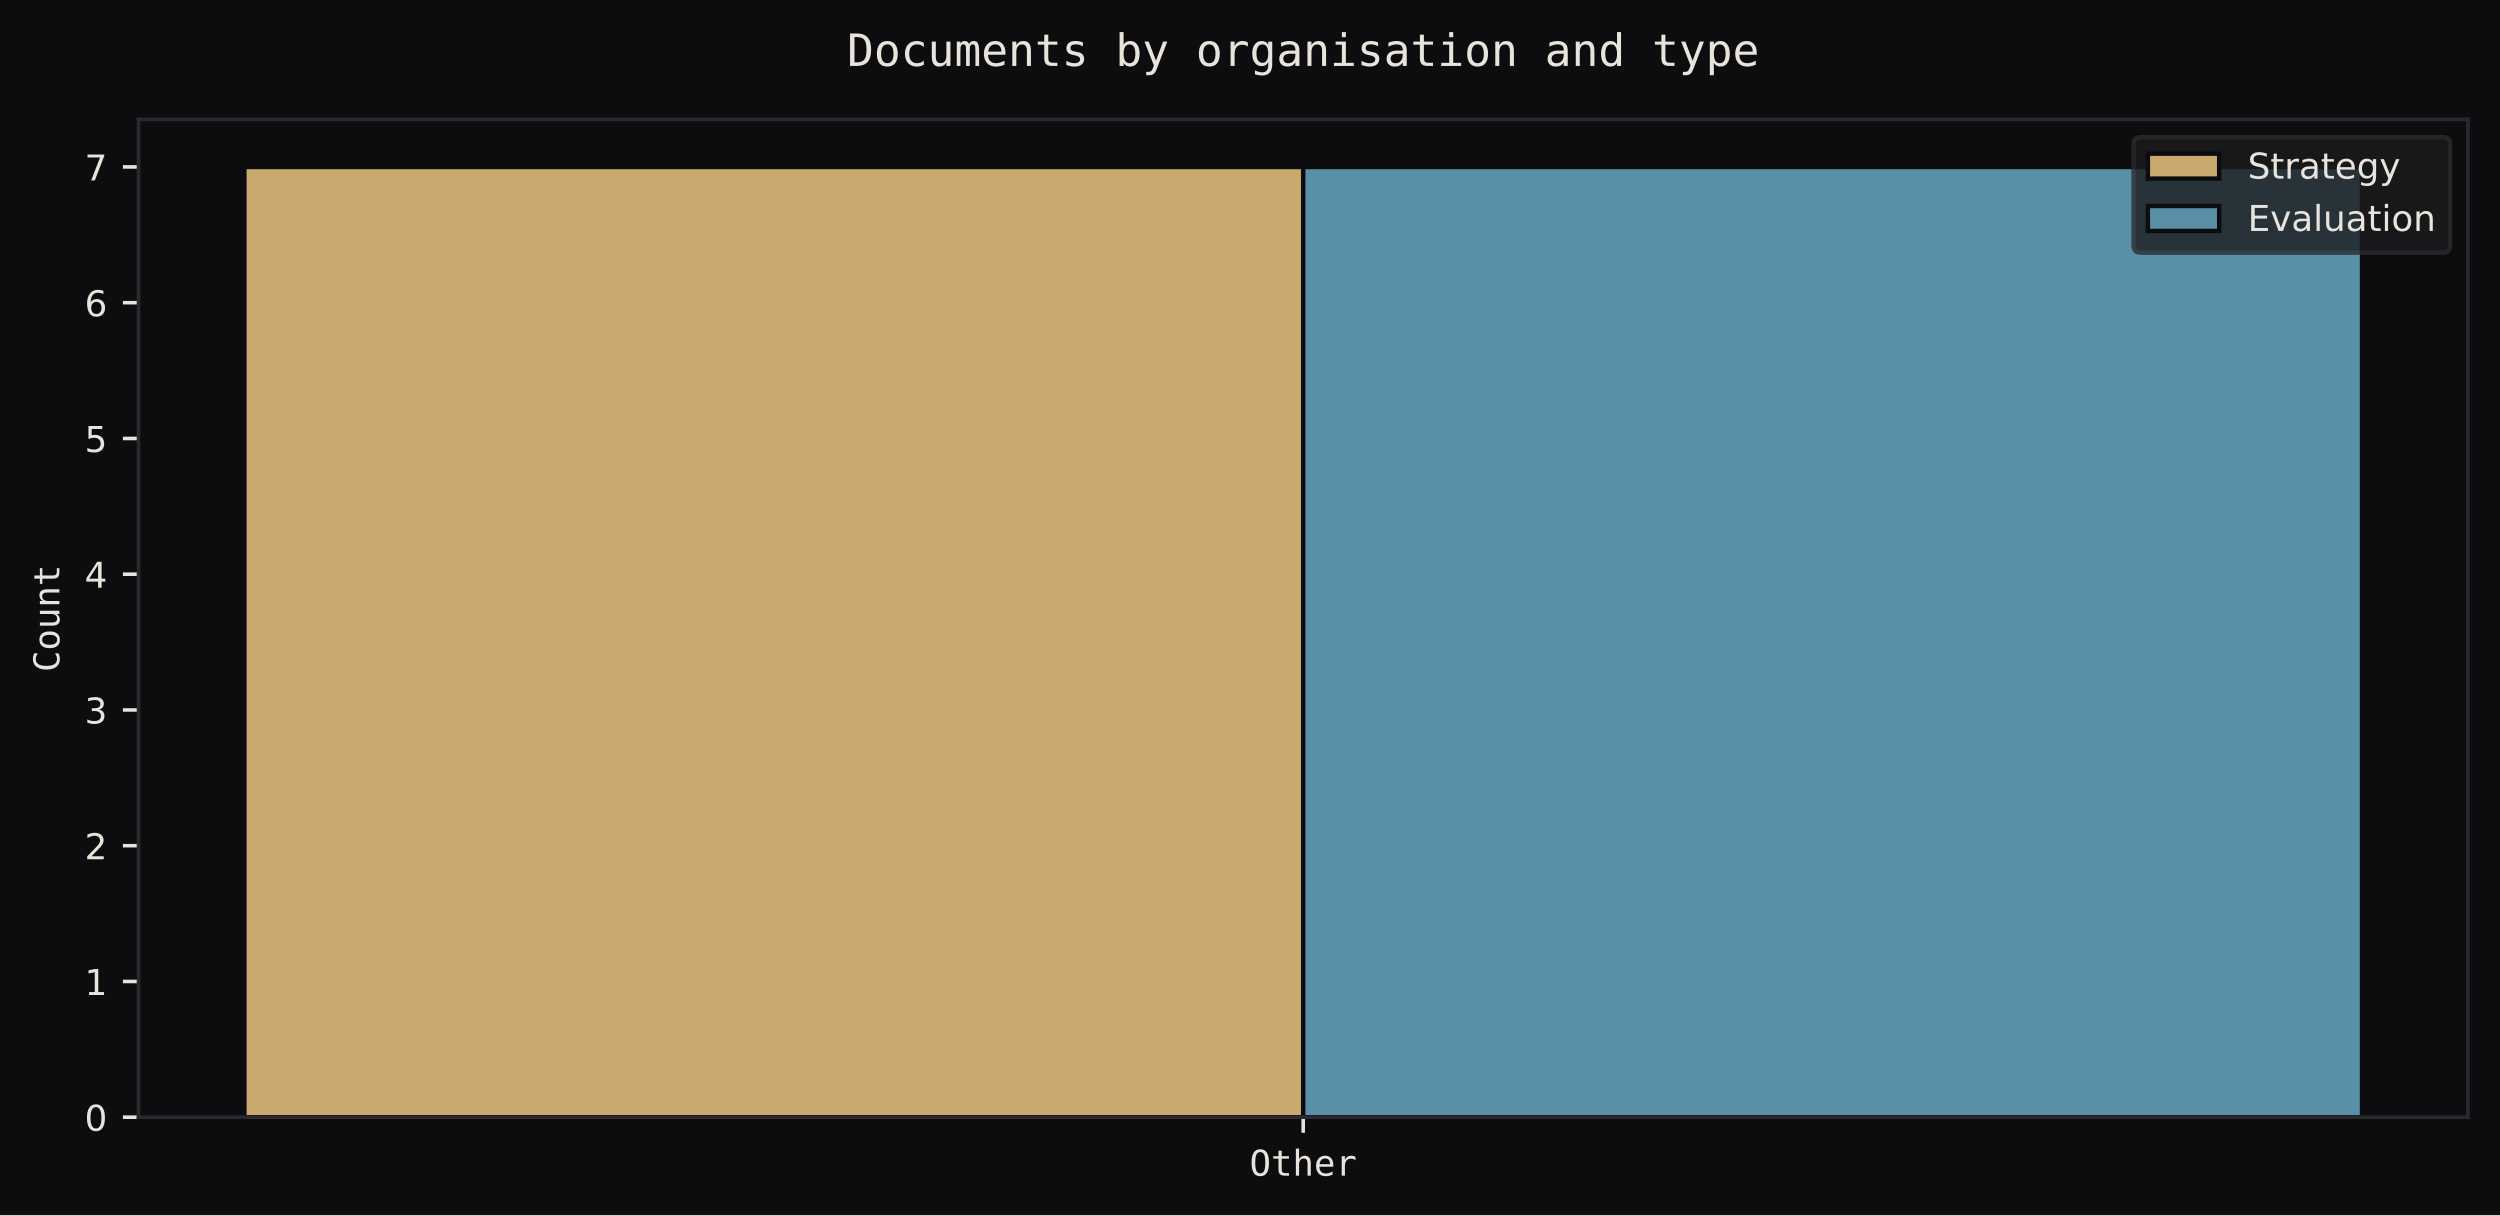
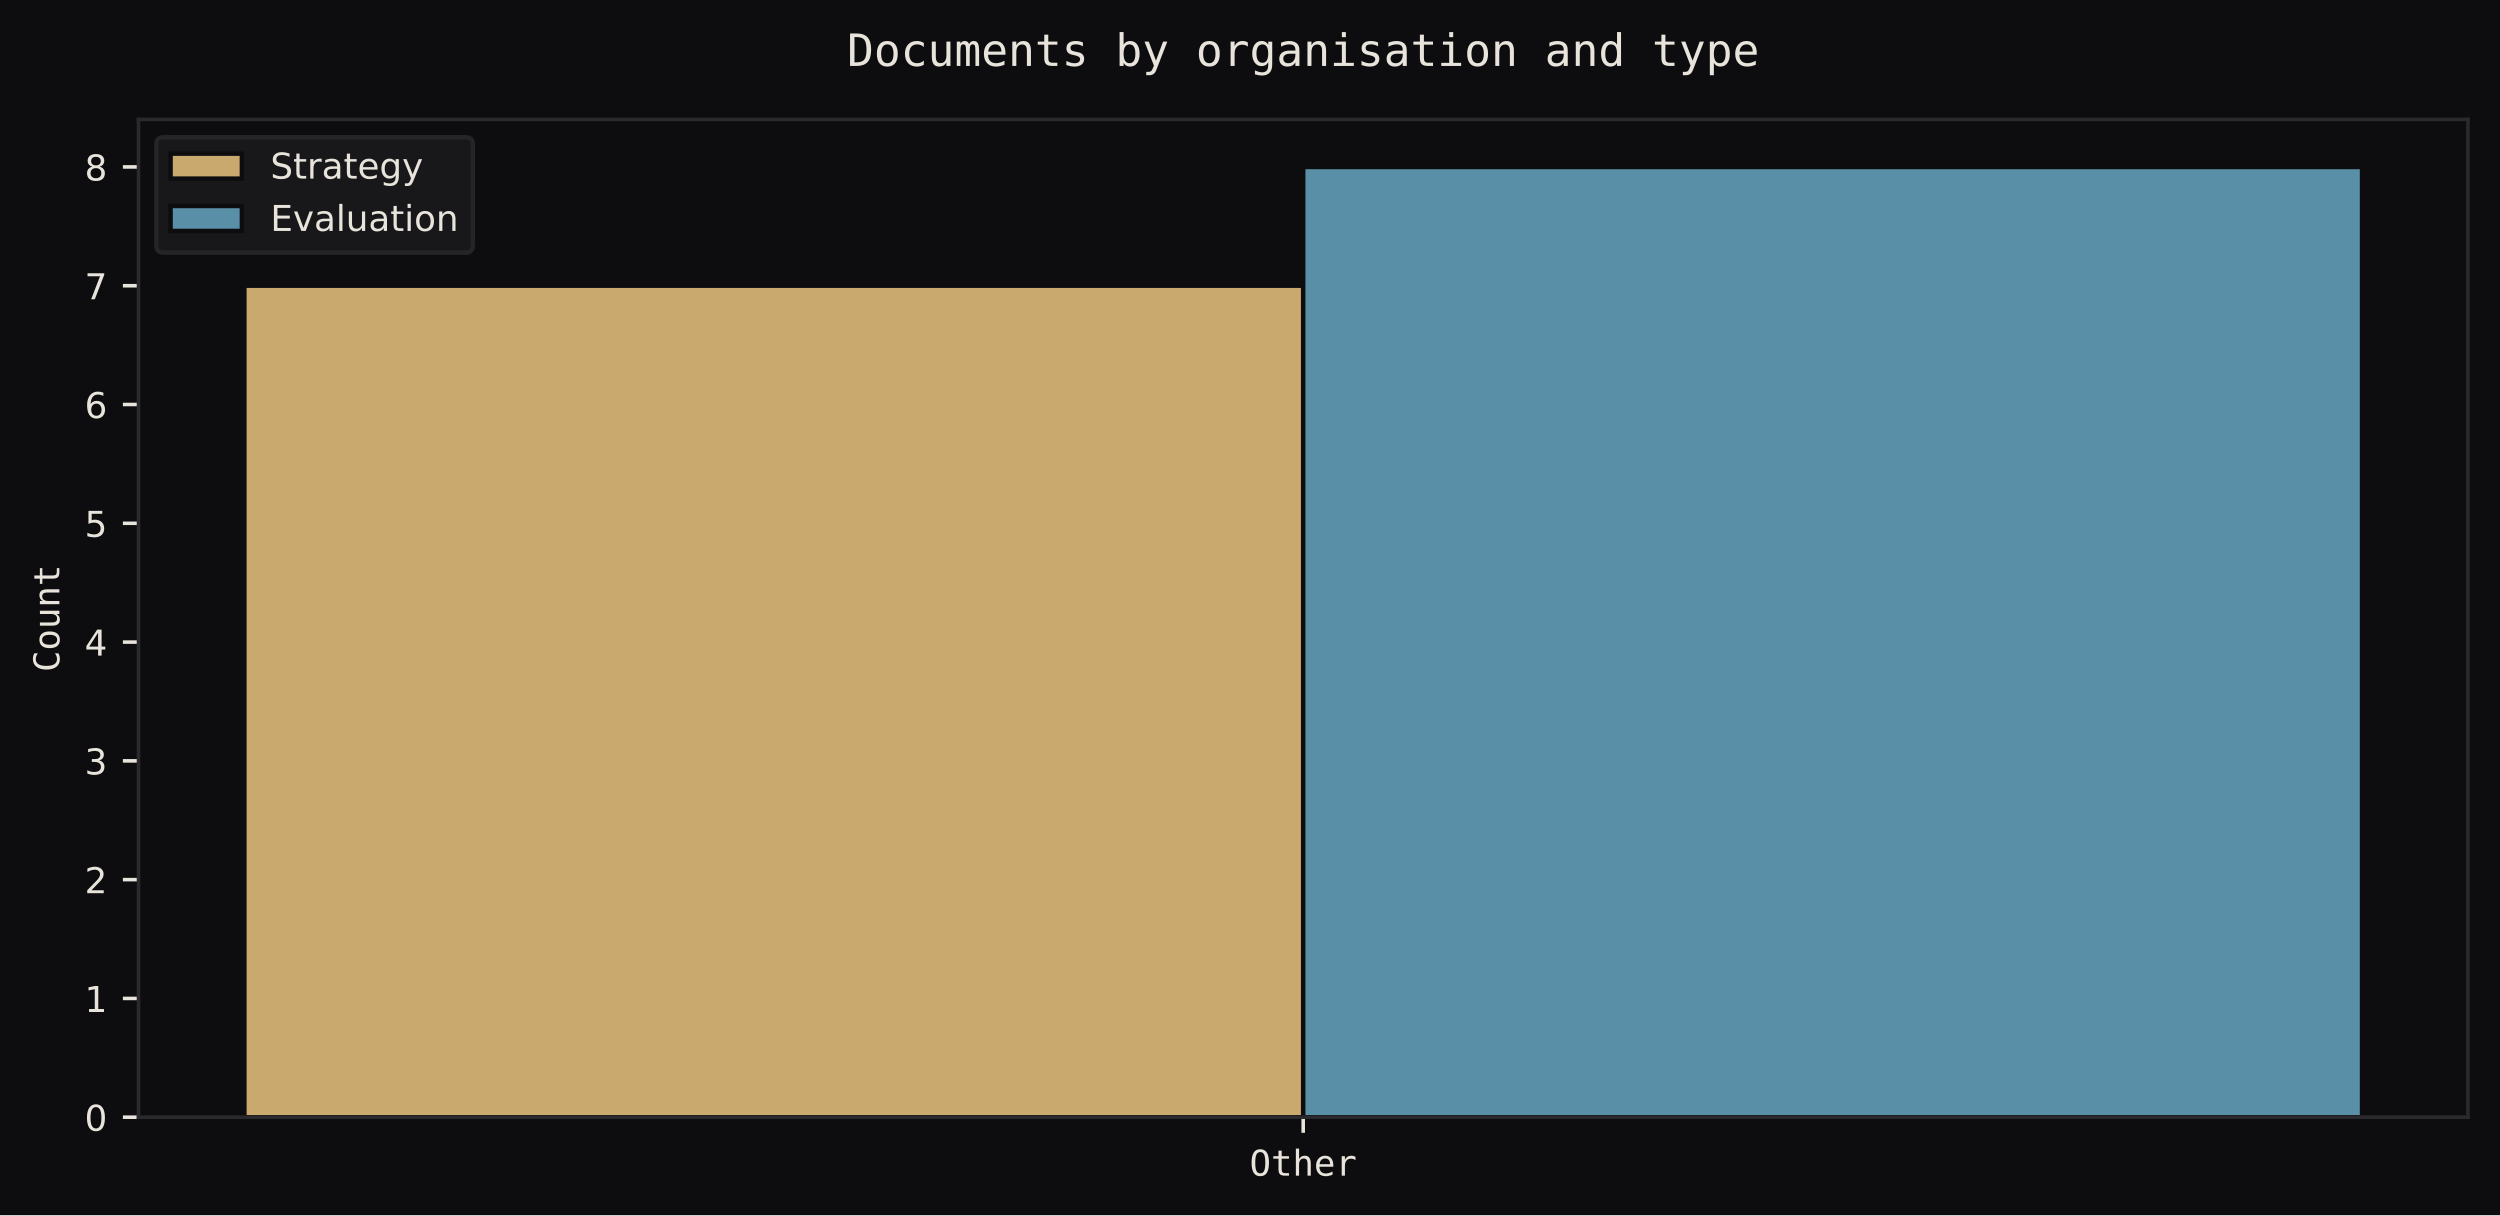
<svg xmlns="http://www.w3.org/2000/svg" xmlns:xlink="http://www.w3.org/1999/xlink" width="560.945pt" height="272.663pt" viewBox="0 0 560.945 272.663" version="1.1">
  <defs>
    <style type="text/css">*{stroke-linejoin: round; stroke-linecap: butt}</style>
  </defs>
  <g id="figure_1">
    <g id="patch_1">
      <path d="M 0 272.663  L 560.945 272.663  L 560.945 0  L 0 0  z " style="fill: #0d0d0f" />
    </g>
    <g id="axes_1">
      <g id="patch_2">
        <path d="M 31.075 250.678  L 553.745 250.678  L 553.745 26.798  L 31.075 26.798  z " style="fill: #0d0d0f" />
      </g>
      <g id="patch_3">
-         <path d="M 54.833 250.678  L 292.41 250.678  L 292.41 37.459  L 54.833 37.459  z " clip-path="url(#p39a7c95850)" style="fill: #c9a96e; stroke: #0d0d0f; stroke-linejoin: miter" />
+         <path d="M 54.833 250.678  L 292.41 250.678  L 292.41 64.112  L 54.833 64.112  z " clip-path="url(#p0630f42932)" style="fill: #c9a96e; stroke: #0d0d0f; stroke-linejoin: miter" />
      </g>
      <g id="patch_4">
-         <path d="M 292.41 250.678  L 529.987 250.678  L 529.987 37.459  L 292.41 37.459  z " clip-path="url(#p39a7c95850)" style="fill: #5a8fa8; stroke: #0d0d0f; stroke-linejoin: miter" />
+         <path d="M 292.41 250.678  L 529.987 250.678  L 529.987 37.459  L 292.41 37.459  z " clip-path="url(#p0630f42932)" style="fill: #5a8fa8; stroke: #0d0d0f; stroke-linejoin: miter" />
      </g>
      <g id="matplotlib.axis_1">
        <g id="xtick_1">
          <g id="line2d_1">
            <defs>
-               <path id="m5249f31af0" d="M 0 0  L 0 3.5  " style="stroke: #e8e4dc; stroke-width: 0.8" />
-             </defs>
-             <g>
-               <use xlink:href="#m5249f31af0" x="292.41" y="250.678" style="fill: #e8e4dc; stroke: #e8e4dc; stroke-width: 0.8" />
+               <path id="m9e05e9d991" d="M 0 0  L 0 3.5  " style="stroke: #e8e4dc; stroke-width: 0.8" />
+             </defs>
+             <g>
+               <use xlink:href="#m9e05e9d991" x="292.41" y="250.678" style="fill: #e8e4dc; stroke: #e8e4dc; stroke-width: 0.8" />
            </g>
          </g>
          <g id="text_1">
            <g style="fill: #e8e4dc" transform="translate(280.3694 263.7997) scale(0.08 -0.08)">
              <defs>
                <path id="DejaVuSansMono-4f" d="M 2828 2328  Q 2828 3356 2617 3797  Q 2406 4238 1925 4238  Q 1447 4238 1236 3797  Q 1025 3356 1025 2328  Q 1025 1303 1236 862  Q 1447 422 1925 422  Q 2406 422 2617 861  Q 2828 1300 2828 2328  z M 3488 2328  Q 3488 1109 3102 509  Q 2716 -91 1925 -91  Q 1134 -91 750 506  Q 366 1103 366 2328  Q 366 3550 752 4150  Q 1138 4750 1925 4750  Q 2716 4750 3102 4150  Q 3488 3550 3488 2328  z " transform="scale(0.015625)" />
                <path id="DejaVuSansMono-74" d="M 1919 4494  L 1919 3500  L 3225 3500  L 3225 3053  L 1919 3053  L 1919 1153  Q 1919 766 2066 612  Q 2213 459 2578 459  L 3225 459  L 3225 0  L 2522 0  Q 1875 0 1609 259  Q 1344 519 1344 1153  L 1344 3053  L 409 3053  L 409 3500  L 1344 3500  L 1344 4494  L 1919 4494  z " transform="scale(0.015625)" />
                <path id="DejaVuSansMono-68" d="M 3284 2169  L 3284 0  L 2706 0  L 2706 2169  Q 2706 2641 2540 2862  Q 2375 3084 2022 3084  Q 1619 3084 1401 2798  Q 1184 2513 1184 1978  L 1184 0  L 609 0  L 609 4863  L 1184 4863  L 1184 2975  Q 1338 3275 1600 3429  Q 1863 3584 2222 3584  Q 2756 3584 3020 3232  Q 3284 2881 3284 2169  z " transform="scale(0.015625)" />
                <path id="DejaVuSansMono-65" d="M 3475 1894  L 3475 1613  L 984 1613  L 984 1594  Q 984 1022 1282 709  Q 1581 397 2125 397  Q 2400 397 2700 484  Q 3000 572 3341 750  L 3341 178  Q 3013 44 2708 -23  Q 2403 -91 2119 -91  Q 1303 -91 843 398  Q 384 888 384 1747  Q 384 2584 834 3084  Q 1284 3584 2034 3584  Q 2703 3584 3089 3131  Q 3475 2678 3475 1894  z M 2900 2063  Q 2888 2569 2661 2833  Q 2434 3097 2009 3097  Q 1594 3097 1325 2822  Q 1056 2547 1006 2059  L 2900 2063  z " transform="scale(0.015625)" />
                <path id="DejaVuSansMono-72" d="M 3609 2778  Q 3425 2922 3234 2987  Q 3044 3053 2816 3053  Q 2278 3053 1993 2715  Q 1709 2378 1709 1741  L 1709 0  L 1131 0  L 1131 3500  L 1709 3500  L 1709 2816  Q 1853 3188 2151 3386  Q 2450 3584 2859 3584  Q 3072 3584 3256 3531  Q 3441 3478 3609 3366  L 3609 2778  z " transform="scale(0.015625)" />
              </defs>
              <use xlink:href="#DejaVuSansMono-4f" />
              <use xlink:href="#DejaVuSansMono-74" transform="translate(60.20508 0)" />
              <use xlink:href="#DejaVuSansMono-68" transform="translate(120.4102 0)" />
              <use xlink:href="#DejaVuSansMono-65" transform="translate(180.6152 0)" />
              <use xlink:href="#DejaVuSansMono-72" transform="translate(240.8203 0)" />
            </g>
          </g>
        </g>
      </g>
      <g id="matplotlib.axis_2">
        <g id="ytick_1">
          <g id="line2d_2">
            <defs>
-               <path id="meadb566ee4" d="M 0 0  L -3.5 0  " style="stroke: #e8e4dc; stroke-width: 0.8" />
-             </defs>
-             <g>
-               <use xlink:href="#meadb566ee4" x="31.075" y="250.678" style="fill: #e8e4dc; stroke: #e8e4dc; stroke-width: 0.8" />
+               <path id="m40cd68e614" d="M 0 0  L -3.5 0  " style="stroke: #e8e4dc; stroke-width: 0.8" />
+             </defs>
+             <g>
+               <use xlink:href="#m40cd68e614" x="31.075" y="250.678" style="fill: #e8e4dc; stroke: #e8e4dc; stroke-width: 0.8" />
            </g>
          </g>
          <g id="text_2">
            <g style="fill: #e8e4dc" transform="translate(18.985 253.7178) scale(0.08 -0.08)">
              <defs>
                <path id="DejaVuSans-30" d="M 2034 4250  Q 1547 4250 1301 3770  Q 1056 3291 1056 2328  Q 1056 1369 1301 889  Q 1547 409 2034 409  Q 2525 409 2770 889  Q 3016 1369 3016 2328  Q 3016 3291 2770 3770  Q 2525 4250 2034 4250  z M 2034 4750  Q 2819 4750 3233 4129  Q 3647 3509 3647 2328  Q 3647 1150 3233 529  Q 2819 -91 2034 -91  Q 1250 -91 836 529  Q 422 1150 422 2328  Q 422 3509 836 4129  Q 1250 4750 2034 4750  z " transform="scale(0.015625)" />
              </defs>
              <use xlink:href="#DejaVuSans-30" />
            </g>
          </g>
        </g>
        <g id="ytick_2">
          <g id="line2d_3">
            <g>
-               <use xlink:href="#meadb566ee4" x="31.075" y="220.219" style="fill: #e8e4dc; stroke: #e8e4dc; stroke-width: 0.8" />
+               <use xlink:href="#m40cd68e614" x="31.075" y="224.026" style="fill: #e8e4dc; stroke: #e8e4dc; stroke-width: 0.8" />
            </g>
          </g>
          <g id="text_3">
-             <g style="fill: #e8e4dc" transform="translate(18.985 223.2579) scale(0.08 -0.08)">
+             <g style="fill: #e8e4dc" transform="translate(18.985 227.0654) scale(0.08 -0.08)">
              <defs>
                <path id="DejaVuSans-31" d="M 794 531  L 1825 531  L 1825 4091  L 703 3866  L 703 4441  L 1819 4666  L 2450 4666  L 2450 531  L 3481 531  L 3481 0  L 794 0  L 794 531  z " transform="scale(0.015625)" />
              </defs>
              <use xlink:href="#DejaVuSans-31" />
            </g>
          </g>
        </g>
        <g id="ytick_3">
          <g id="line2d_4">
            <g>
-               <use xlink:href="#meadb566ee4" x="31.075" y="189.759" style="fill: #e8e4dc; stroke: #e8e4dc; stroke-width: 0.8" />
+               <use xlink:href="#m40cd68e614" x="31.075" y="197.374" style="fill: #e8e4dc; stroke: #e8e4dc; stroke-width: 0.8" />
            </g>
          </g>
          <g id="text_4">
-             <g style="fill: #e8e4dc" transform="translate(18.985 192.7981) scale(0.08 -0.08)">
+             <g style="fill: #e8e4dc" transform="translate(18.985 200.4131) scale(0.08 -0.08)">
              <defs>
                <path id="DejaVuSans-32" d="M 1228 531  L 3431 531  L 3431 0  L 469 0  L 469 531  Q 828 903 1448 1529  Q 2069 2156 2228 2338  Q 2531 2678 2651 2914  Q 2772 3150 2772 3378  Q 2772 3750 2511 3984  Q 2250 4219 1831 4219  Q 1534 4219 1204 4116  Q 875 4013 500 3803  L 500 4441  Q 881 4594 1212 4672  Q 1544 4750 1819 4750  Q 2544 4750 2975 4387  Q 3406 4025 3406 3419  Q 3406 3131 3298 2873  Q 3191 2616 2906 2266  Q 2828 2175 2409 1742  Q 1991 1309 1228 531  z " transform="scale(0.015625)" />
              </defs>
              <use xlink:href="#DejaVuSans-32" />
            </g>
          </g>
        </g>
        <g id="ytick_4">
          <g id="line2d_5">
            <g>
-               <use xlink:href="#meadb566ee4" x="31.075" y="159.299" style="fill: #e8e4dc; stroke: #e8e4dc; stroke-width: 0.8" />
+               <use xlink:href="#m40cd68e614" x="31.075" y="170.721" style="fill: #e8e4dc; stroke: #e8e4dc; stroke-width: 0.8" />
            </g>
          </g>
          <g id="text_5">
-             <g style="fill: #e8e4dc" transform="translate(18.985 162.3382) scale(0.08 -0.08)">
+             <g style="fill: #e8e4dc" transform="translate(18.985 173.7607) scale(0.08 -0.08)">
              <defs>
                <path id="DejaVuSans-33" d="M 2597 2516  Q 3050 2419 3304 2112  Q 3559 1806 3559 1356  Q 3559 666 3084 287  Q 2609 -91 1734 -91  Q 1441 -91 1130 -33  Q 819 25 488 141  L 488 750  Q 750 597 1062 519  Q 1375 441 1716 441  Q 2309 441 2620 675  Q 2931 909 2931 1356  Q 2931 1769 2642 2001  Q 2353 2234 1838 2234  L 1294 2234  L 1294 2753  L 1863 2753  Q 2328 2753 2575 2939  Q 2822 3125 2822 3475  Q 2822 3834 2567 4026  Q 2313 4219 1838 4219  Q 1578 4219 1281 4162  Q 984 4106 628 3988  L 628 4550  Q 988 4650 1302 4700  Q 1616 4750 1894 4750  Q 2613 4750 3031 4423  Q 3450 4097 3450 3541  Q 3450 3153 3228 2886  Q 3006 2619 2597 2516  z " transform="scale(0.015625)" />
              </defs>
              <use xlink:href="#DejaVuSans-33" />
            </g>
          </g>
        </g>
        <g id="ytick_5">
          <g id="line2d_6">
            <g>
-               <use xlink:href="#meadb566ee4" x="31.075" y="128.839" style="fill: #e8e4dc; stroke: #e8e4dc; stroke-width: 0.8" />
+               <use xlink:href="#m40cd68e614" x="31.075" y="144.069" style="fill: #e8e4dc; stroke: #e8e4dc; stroke-width: 0.8" />
            </g>
          </g>
          <g id="text_6">
-             <g style="fill: #e8e4dc" transform="translate(18.985 131.8784) scale(0.08 -0.08)">
+             <g style="fill: #e8e4dc" transform="translate(18.985 147.1083) scale(0.08 -0.08)">
              <defs>
                <path id="DejaVuSans-34" d="M 2419 4116  L 825 1625  L 2419 1625  L 2419 4116  z M 2253 4666  L 3047 4666  L 3047 1625  L 3713 1625  L 3713 1100  L 3047 1100  L 3047 0  L 2419 0  L 2419 1100  L 313 1100  L 313 1709  L 2253 4666  z " transform="scale(0.015625)" />
              </defs>
              <use xlink:href="#DejaVuSans-34" />
            </g>
          </g>
        </g>
        <g id="ytick_6">
          <g id="line2d_7">
            <g>
-               <use xlink:href="#meadb566ee4" x="31.075" y="98.379" style="fill: #e8e4dc; stroke: #e8e4dc; stroke-width: 0.8" />
+               <use xlink:href="#m40cd68e614" x="31.075" y="117.417" style="fill: #e8e4dc; stroke: #e8e4dc; stroke-width: 0.8" />
            </g>
          </g>
          <g id="text_7">
-             <g style="fill: #e8e4dc" transform="translate(18.985 101.4185) scale(0.08 -0.08)">
+             <g style="fill: #e8e4dc" transform="translate(18.985 120.4559) scale(0.08 -0.08)">
              <defs>
                <path id="DejaVuSans-35" d="M 691 4666  L 3169 4666  L 3169 4134  L 1269 4134  L 1269 2991  Q 1406 3038 1543 3061  Q 1681 3084 1819 3084  Q 2600 3084 3056 2656  Q 3513 2228 3513 1497  Q 3513 744 3044 326  Q 2575 -91 1722 -91  Q 1428 -91 1123 -41  Q 819 9 494 109  L 494 744  Q 775 591 1075 516  Q 1375 441 1709 441  Q 2250 441 2565 725  Q 2881 1009 2881 1497  Q 2881 1984 2565 2268  Q 2250 2553 1709 2553  Q 1456 2553 1204 2497  Q 953 2441 691 2322  L 691 4666  z " transform="scale(0.015625)" />
              </defs>
              <use xlink:href="#DejaVuSans-35" />
            </g>
          </g>
        </g>
        <g id="ytick_7">
          <g id="line2d_8">
            <g>
-               <use xlink:href="#meadb566ee4" x="31.075" y="67.919" style="fill: #e8e4dc; stroke: #e8e4dc; stroke-width: 0.8" />
+               <use xlink:href="#m40cd68e614" x="31.075" y="90.764" style="fill: #e8e4dc; stroke: #e8e4dc; stroke-width: 0.8" />
            </g>
          </g>
          <g id="text_8">
-             <g style="fill: #e8e4dc" transform="translate(18.985 70.95863) scale(0.08 -0.08)">
+             <g style="fill: #e8e4dc" transform="translate(18.985 93.80353) scale(0.08 -0.08)">
              <defs>
                <path id="DejaVuSans-36" d="M 2113 2584  Q 1688 2584 1439 2293  Q 1191 2003 1191 1497  Q 1191 994 1439 701  Q 1688 409 2113 409  Q 2538 409 2786 701  Q 3034 994 3034 1497  Q 3034 2003 2786 2293  Q 2538 2584 2113 2584  z M 3366 4563  L 3366 3988  Q 3128 4100 2886 4159  Q 2644 4219 2406 4219  Q 1781 4219 1451 3797  Q 1122 3375 1075 2522  Q 1259 2794 1537 2939  Q 1816 3084 2150 3084  Q 2853 3084 3261 2657  Q 3669 2231 3669 1497  Q 3669 778 3244 343  Q 2819 -91 2113 -91  Q 1303 -91 875 529  Q 447 1150 447 2328  Q 447 3434 972 4092  Q 1497 4750 2381 4750  Q 2619 4750 2861 4703  Q 3103 4656 3366 4563  z " transform="scale(0.015625)" />
              </defs>
              <use xlink:href="#DejaVuSans-36" />
            </g>
          </g>
        </g>
        <g id="ytick_8">
          <g id="line2d_9">
            <g>
-               <use xlink:href="#meadb566ee4" x="31.075" y="37.459" style="fill: #e8e4dc; stroke: #e8e4dc; stroke-width: 0.8" />
+               <use xlink:href="#m40cd68e614" x="31.075" y="64.112" style="fill: #e8e4dc; stroke: #e8e4dc; stroke-width: 0.8" />
            </g>
          </g>
          <g id="text_9">
+             <g style="fill: #e8e4dc" transform="translate(18.985 67.15115) scale(0.08 -0.08)">
+               <defs>
+                 <path id="DejaVuSans-37" d="M 525 4666  L 3525 4666  L 3525 4397  L 1831 0  L 1172 0  L 2766 4134  L 525 4134  L 525 4666  z " transform="scale(0.015625)" />
+               </defs>
+               <use xlink:href="#DejaVuSans-37" />
+             </g>
+           </g>
+         </g>
+         <g id="ytick_9">
+           <g id="line2d_10">
+             <g>
+               <use xlink:href="#m40cd68e614" x="31.075" y="37.459" style="fill: #e8e4dc; stroke: #e8e4dc; stroke-width: 0.8" />
+             </g>
+           </g>
+           <g id="text_10">
            <g style="fill: #e8e4dc" transform="translate(18.985 40.49876) scale(0.08 -0.08)">
              <defs>
-                 <path id="DejaVuSans-37" d="M 525 4666  L 3525 4666  L 3525 4397  L 1831 0  L 1172 0  L 2766 4134  L 525 4134  L 525 4666  z " transform="scale(0.015625)" />
-               </defs>
-               <use xlink:href="#DejaVuSans-37" />
-             </g>
-           </g>
-         </g>
-         <g id="text_10">
+                 <path id="DejaVuSans-38" d="M 2034 2216  Q 1584 2216 1326 1975  Q 1069 1734 1069 1313  Q 1069 891 1326 650  Q 1584 409 2034 409  Q 2484 409 2743 651  Q 3003 894 3003 1313  Q 3003 1734 2745 1975  Q 2488 2216 2034 2216  z M 1403 2484  Q 997 2584 770 2862  Q 544 3141 544 3541  Q 544 4100 942 4425  Q 1341 4750 2034 4750  Q 2731 4750 3128 4425  Q 3525 4100 3525 3541  Q 3525 3141 3298 2862  Q 3072 2584 2669 2484  Q 3125 2378 3379 2068  Q 3634 1759 3634 1313  Q 3634 634 3220 271  Q 2806 -91 2034 -91  Q 1263 -91 848 271  Q 434 634 434 1313  Q 434 1759 690 2068  Q 947 2378 1403 2484  z M 1172 3481  Q 1172 3119 1398 2916  Q 1625 2713 2034 2713  Q 2441 2713 2670 2916  Q 2900 3119 2900 3481  Q 2900 3844 2670 4047  Q 2441 4250 2034 4250  Q 1625 4250 1398 4047  Q 1172 3844 1172 3481  z " transform="scale(0.015625)" />
+               </defs>
+               <use xlink:href="#DejaVuSans-38" />
+             </g>
+           </g>
+         </g>
+         <g id="text_11">
          <g style="fill: #e8e4dc" transform="translate(13.32125 150.7791) rotate(-90) scale(0.08 -0.08)">
            <defs>
              <path id="DejaVuSansMono-43" d="M 3353 166  Q 3113 38 2859 -26  Q 2606 -91 2322 -91  Q 1425 -91 929 543  Q 434 1178 434 2328  Q 434 3472 932 4111  Q 1431 4750 2322 4750  Q 2606 4750 2859 4686  Q 3113 4622 3353 4494  L 3353 3847  Q 3122 4038 2856 4138  Q 2591 4238 2322 4238  Q 1706 4238 1400 3763  Q 1094 3288 1094 2328  Q 1094 1372 1400 897  Q 1706 422 2322 422  Q 2597 422 2861 522  Q 3125 622 3353 813  L 3353 166  z " transform="scale(0.015625)" />
              <path id="DejaVuSansMono-6f" d="M 1925 3097  Q 1488 3097 1263 2756  Q 1038 2416 1038 1747  Q 1038 1081 1263 739  Q 1488 397 1925 397  Q 2366 397 2591 739  Q 2816 1081 2816 1747  Q 2816 2416 2591 2756  Q 2366 3097 1925 3097  z M 1925 3584  Q 2653 3584 3039 3112  Q 3425 2641 3425 1747  Q 3425 850 3040 379  Q 2656 -91 1925 -91  Q 1197 -91 812 379  Q 428 850 428 1747  Q 428 2641 812 3112  Q 1197 3584 1925 3584  z " transform="scale(0.015625)" />
              <path id="DejaVuSansMono-75" d="M 609 1325  L 609 3494  L 1184 3494  L 1184 1325  Q 1184 853 1351 631  Q 1519 409 1869 409  Q 2275 409 2490 695  Q 2706 981 2706 1516  L 2706 3494  L 3284 3494  L 3284 0  L 2706 0  L 2706 525  Q 2553 222 2289 65  Q 2025 -91 1672 -91  Q 1134 -91 871 261  Q 609 613 609 1325  z " transform="scale(0.015625)" />
              <path id="DejaVuSansMono-6e" d="M 3284 2169  L 3284 0  L 2706 0  L 2706 2169  Q 2706 2641 2540 2862  Q 2375 3084 2022 3084  Q 1619 3084 1401 2798  Q 1184 2513 1184 1978  L 1184 0  L 609 0  L 609 3500  L 1184 3500  L 1184 2975  Q 1338 3275 1600 3429  Q 1863 3584 2222 3584  Q 2756 3584 3020 3232  Q 3284 2881 3284 2169  z " transform="scale(0.015625)" />
            </defs>
            <use xlink:href="#DejaVuSansMono-43" />
            <use xlink:href="#DejaVuSansMono-6f" transform="translate(60.20508 0)" />
            <use xlink:href="#DejaVuSansMono-75" transform="translate(120.4102 0)" />
            <use xlink:href="#DejaVuSansMono-6e" transform="translate(180.6152 0)" />
            <use xlink:href="#DejaVuSansMono-74" transform="translate(240.8203 0)" />
          </g>
        </g>
      </g>
      <g id="patch_5">
        <path d="M 31.075 250.678  L 31.075 26.798  " style="fill: none; stroke: #2a2a2e; stroke-width: 0.8; stroke-linejoin: miter; stroke-linecap: square" />
      </g>
      <g id="patch_6">
        <path d="M 553.745 250.678  L 553.745 26.798  " style="fill: none; stroke: #2a2a2e; stroke-width: 0.8; stroke-linejoin: miter; stroke-linecap: square" />
      </g>
      <g id="patch_7">
        <path d="M 31.075 250.678  L 553.745 250.678  " style="fill: none; stroke: #2a2a2e; stroke-width: 0.8; stroke-linejoin: miter; stroke-linecap: square" />
      </g>
      <g id="patch_8">
        <path d="M 31.075 26.798  L 553.745 26.798  " style="fill: none; stroke: #2a2a2e; stroke-width: 0.8; stroke-linejoin: miter; stroke-linecap: square" />
      </g>
-       <g id="text_11">
+       <g id="text_12">
        <g style="fill: #e8e4dc" transform="translate(190.0647 14.79844) scale(0.1 -0.1)">
          <defs>
            <path id="DejaVuSansMono-44" d="M 1363 519  Q 2159 519 2475 911  Q 2791 1303 2791 2328  Q 2791 3363 2477 3755  Q 2163 4147 1363 4147  L 1063 4147  L 1063 519  L 1363 519  z M 1375 4666  Q 2444 4666 2950 4097  Q 3456 3528 3456 2328  Q 3456 1134 2950 567  Q 2444 0 1375 0  L 428 0  L 428 4666  L 1375 4666  z " transform="scale(0.015625)" />
            <path id="DejaVuSansMono-63" d="M 3316 178  Q 3084 44 2839 -23  Q 2594 -91 2338 -91  Q 1525 -91 1067 396  Q 609 884 609 1747  Q 609 2609 1067 3096  Q 1525 3584 2338 3584  Q 2591 3584 2831 3518  Q 3072 3453 3316 3316  L 3316 2713  Q 3088 2916 2858 3006  Q 2628 3097 2338 3097  Q 1797 3097 1506 2747  Q 1216 2397 1216 1747  Q 1216 1100 1508 748  Q 1800 397 2338 397  Q 2638 397 2875 489  Q 3113 581 3316 775  L 3316 178  z " transform="scale(0.015625)" />
            <path id="DejaVuSansMono-6d" d="M 2113 3144  Q 2219 3369 2383 3476  Q 2547 3584 2778 3584  Q 3200 3584 3373 3257  Q 3547 2931 3547 2028  L 3547 0  L 3022 0  L 3022 2003  Q 3022 2744 2939 2923  Q 2856 3103 2638 3103  Q 2388 3103 2295 2911  Q 2203 2719 2203 2003  L 2203 0  L 1678 0  L 1678 2003  Q 1678 2753 1589 2928  Q 1500 3103 1269 3103  Q 1041 3103 952 2911  Q 863 2719 863 2003  L 863 0  L 341 0  L 341 3500  L 863 3500  L 863 3200  Q 966 3388 1120 3486  Q 1275 3584 1472 3584  Q 1709 3584 1867 3475  Q 2025 3366 2113 3144  z " transform="scale(0.015625)" />
            <path id="DejaVuSansMono-73" d="M 3041 3378  L 3041 2816  Q 2794 2959 2544 3031  Q 2294 3103 2034 3103  Q 1644 3103 1451 2976  Q 1259 2850 1259 2591  Q 1259 2356 1403 2240  Q 1547 2125 2119 2016  L 2350 1972  Q 2778 1891 2998 1647  Q 3219 1403 3219 1013  Q 3219 494 2850 201  Q 2481 -91 1825 -91  Q 1566 -91 1281 -36  Q 997 19 666 128  L 666 722  Q 988 556 1281 473  Q 1575 391 1838 391  Q 2219 391 2428 545  Q 2638 700 2638 978  Q 2638 1378 1872 1531  L 1847 1538  L 1631 1581  Q 1134 1678 906 1908  Q 678 2138 678 2534  Q 678 3038 1018 3311  Q 1359 3584 1991 3584  Q 2272 3584 2531 3532  Q 2791 3481 3041 3378  z " transform="scale(0.015625)" />
            <path id="DejaVuSansMono-20" transform="scale(0.015625)" />
            <path id="DejaVuSansMono-62" d="M 2869 1747  Q 2869 2416 2656 2756  Q 2444 3097 2028 3097  Q 1609 3097 1393 2755  Q 1178 2413 1178 1747  Q 1178 1084 1393 740  Q 1609 397 2028 397  Q 2444 397 2656 737  Q 2869 1078 2869 1747  z M 1178 3053  Q 1316 3309 1558 3446  Q 1800 3584 2119 3584  Q 2750 3584 3112 3098  Q 3475 2613 3475 1759  Q 3475 894 3111 401  Q 2747 -91 2113 -91  Q 1800 -91 1561 45  Q 1322 181 1178 441  L 1178 0  L 603 0  L 603 4863  L 1178 4863  L 1178 3053  z " transform="scale(0.015625)" />
            <path id="DejaVuSansMono-79" d="M 2681 1125  Q 2538 759 2316 163  Q 2006 -663 1900 -844  Q 1756 -1088 1540 -1209  Q 1325 -1331 1038 -1331  L 575 -1331  L 575 -850  L 916 -850  Q 1169 -850 1312 -703  Q 1456 -556 1678 56  L 325 3500  L 934 3500  L 1972 763  L 2994 3500  L 3603 3500  L 2681 1125  z " transform="scale(0.015625)" />
            <path id="DejaVuSansMono-67" d="M 2681 1778  Q 2681 2425 2470 2761  Q 2259 3097 1856 3097  Q 1434 3097 1212 2761  Q 991 2425 991 1778  Q 991 1131 1214 792  Q 1438 453 1863 453  Q 2259 453 2470 793  Q 2681 1134 2681 1778  z M 3256 225  Q 3256 -563 2884 -969  Q 2513 -1375 1791 -1375  Q 1553 -1375 1293 -1331  Q 1034 -1288 775 -1203  L 775 -634  Q 1081 -778 1331 -847  Q 1581 -916 1791 -916  Q 2256 -916 2468 -662  Q 2681 -409 2681 141  L 2681 166  L 2681 556  Q 2544 263 2306 119  Q 2069 -25 1728 -25  Q 1116 -25 750 465  Q 384 956 384 1778  Q 384 2603 750 3093  Q 1116 3584 1728 3584  Q 2066 3584 2300 3450  Q 2534 3316 2681 3034  L 2681 3488  L 3256 3488  L 3256 225  z " transform="scale(0.015625)" />
            <path id="DejaVuSansMono-61" d="M 2194 1759  L 2003 1759  Q 1500 1759 1245 1582  Q 991 1406 991 1056  Q 991 741 1181 566  Q 1372 391 1709 391  Q 2184 391 2456 720  Q 2728 1050 2731 1631  L 2731 1759  L 2194 1759  z M 3309 1997  L 3309 0  L 2731 0  L 2731 519  Q 2547 206 2267 57  Q 1988 -91 1588 -91  Q 1053 -91 734 211  Q 416 513 416 1019  Q 416 1603 808 1906  Q 1200 2209 1959 2209  L 2731 2209  L 2731 2300  Q 2728 2719 2518 2908  Q 2309 3097 1850 3097  Q 1556 3097 1256 3012  Q 956 2928 672 2766  L 672 3341  Q 991 3463 1283 3523  Q 1575 3584 1850 3584  Q 2284 3584 2592 3456  Q 2900 3328 3091 3072  Q 3209 2916 3259 2686  Q 3309 2456 3309 1997  z " transform="scale(0.015625)" />
            <path id="DejaVuSansMono-69" d="M 800 3500  L 2272 3500  L 2272 447  L 3413 447  L 3413 0  L 556 0  L 556 447  L 1697 447  L 1697 3053  L 800 3053  L 800 3500  z M 1697 4863  L 2272 4863  L 2272 4134  L 1697 4134  L 1697 4863  z " transform="scale(0.015625)" />
            <path id="DejaVuSansMono-64" d="M 2681 3053  L 2681 4863  L 3256 4863  L 3256 0  L 2681 0  L 2681 441  Q 2538 181 2298 45  Q 2059 -91 1747 -91  Q 1113 -91 748 401  Q 384 894 384 1759  Q 384 2613 750 3098  Q 1116 3584 1747 3584  Q 2063 3584 2303 3448  Q 2544 3313 2681 3053  z M 991 1747  Q 991 1078 1203 737  Q 1416 397 1831 397  Q 2247 397 2464 740  Q 2681 1084 2681 1747  Q 2681 2413 2464 2755  Q 2247 3097 1831 3097  Q 1416 3097 1203 2756  Q 991 2416 991 1747  z " transform="scale(0.015625)" />
            <path id="DejaVuSansMono-70" d="M 1172 441  L 1172 -1331  L 594 -1331  L 594 3500  L 1172 3500  L 1172 3053  Q 1316 3313 1555 3448  Q 1794 3584 2106 3584  Q 2741 3584 3102 3093  Q 3463 2603 3463 1734  Q 3463 881 3100 395  Q 2738 -91 2106 -91  Q 1788 -91 1548 45  Q 1309 181 1172 441  z M 2859 1747  Q 2859 2416 2648 2756  Q 2438 3097 2022 3097  Q 1603 3097 1387 2755  Q 1172 2413 1172 1747  Q 1172 1084 1387 740  Q 1603 397 2022 397  Q 2438 397 2648 737  Q 2859 1078 2859 1747  z " transform="scale(0.015625)" />
          </defs>
          <use xlink:href="#DejaVuSansMono-44" />
          <use xlink:href="#DejaVuSansMono-6f" transform="translate(60.20508 0)" />
          <use xlink:href="#DejaVuSansMono-63" transform="translate(120.4102 0)" />
          <use xlink:href="#DejaVuSansMono-75" transform="translate(180.6152 0)" />
          <use xlink:href="#DejaVuSansMono-6d" transform="translate(240.8203 0)" />
          <use xlink:href="#DejaVuSansMono-65" transform="translate(301.0254 0)" />
          <use xlink:href="#DejaVuSansMono-6e" transform="translate(361.2305 0)" />
          <use xlink:href="#DejaVuSansMono-74" transform="translate(421.4355 0)" />
          <use xlink:href="#DejaVuSansMono-73" transform="translate(481.6406 0)" />
          <use xlink:href="#DejaVuSansMono-20" transform="translate(541.8457 0)" />
          <use xlink:href="#DejaVuSansMono-62" transform="translate(602.0508 0)" />
          <use xlink:href="#DejaVuSansMono-79" transform="translate(662.2559 0)" />
          <use xlink:href="#DejaVuSansMono-20" transform="translate(722.4609 0)" />
          <use xlink:href="#DejaVuSansMono-6f" transform="translate(782.666 0)" />
          <use xlink:href="#DejaVuSansMono-72" transform="translate(842.8711 0)" />
          <use xlink:href="#DejaVuSansMono-67" transform="translate(903.0762 0)" />
          <use xlink:href="#DejaVuSansMono-61" transform="translate(963.2812 0)" />
          <use xlink:href="#DejaVuSansMono-6e" transform="translate(1023.486 0)" />
          <use xlink:href="#DejaVuSansMono-69" transform="translate(1083.691 0)" />
          <use xlink:href="#DejaVuSansMono-73" transform="translate(1143.896 0)" />
          <use xlink:href="#DejaVuSansMono-61" transform="translate(1204.102 0)" />
          <use xlink:href="#DejaVuSansMono-74" transform="translate(1264.307 0)" />
          <use xlink:href="#DejaVuSansMono-69" transform="translate(1324.512 0)" />
          <use xlink:href="#DejaVuSansMono-6f" transform="translate(1384.717 0)" />
          <use xlink:href="#DejaVuSansMono-6e" transform="translate(1444.922 0)" />
          <use xlink:href="#DejaVuSansMono-20" transform="translate(1505.127 0)" />
          <use xlink:href="#DejaVuSansMono-61" transform="translate(1565.332 0)" />
          <use xlink:href="#DejaVuSansMono-6e" transform="translate(1625.537 0)" />
          <use xlink:href="#DejaVuSansMono-64" transform="translate(1685.742 0)" />
          <use xlink:href="#DejaVuSansMono-20" transform="translate(1745.947 0)" />
          <use xlink:href="#DejaVuSansMono-74" transform="translate(1806.152 0)" />
          <use xlink:href="#DejaVuSansMono-79" transform="translate(1866.357 0)" />
          <use xlink:href="#DejaVuSansMono-70" transform="translate(1926.562 0)" />
          <use xlink:href="#DejaVuSansMono-65" transform="translate(1986.768 0)" />
        </g>
      </g>
      <g id="legend_1">
        <g id="patch_9">
-           <path d="M 480.334 56.683  L 548.145 56.683  Q 549.745 56.683 549.745 55.083  L 549.745 32.398  Q 549.745 30.798 548.145 30.798  L 480.334 30.798  Q 478.734 30.798 478.734 32.398  L 478.734 55.083  Q 478.734 56.683 480.334 56.683  z " style="fill: #1a1a1d; opacity: 0.8; stroke: #2a2a2e; stroke-linejoin: miter" />
+           <path d="M 36.675 56.683  L 104.486 56.683  Q 106.086 56.683 106.086 55.083  L 106.086 32.398  Q 106.086 30.798 104.486 30.798  L 36.675 30.798  Q 35.075 30.798 35.075 32.398  L 35.075 55.083  Q 35.075 56.683 36.675 56.683  z " style="fill: #1a1a1d; opacity: 0.8; stroke: #2a2a2e; stroke-linejoin: miter" />
        </g>
        <g id="patch_10">
-           <path d="M 481.934 40.077  L 497.934 40.077  L 497.934 34.477  L 481.934 34.477  z " style="fill: #c9a96e; stroke: #0d0d0f; stroke-linejoin: miter" />
-         </g>
-         <g id="text_12">
-           <g style="fill: #e8e4dc" transform="translate(504.3338 40.07719) scale(0.08 -0.08)">
+           <path d="M 38.275 40.077  L 54.275 40.077  L 54.275 34.477  L 38.275 34.477  z " style="fill: #c9a96e; stroke: #0d0d0f; stroke-linejoin: miter" />
+         </g>
+         <g id="text_13">
+           <g style="fill: #e8e4dc" transform="translate(60.675 40.07719) scale(0.08 -0.08)">
            <defs>
              <path id="DejaVuSans-53" d="M 3425 4513  L 3425 3897  Q 3066 4069 2747 4153  Q 2428 4238 2131 4238  Q 1616 4238 1336 4038  Q 1056 3838 1056 3469  Q 1056 3159 1242 3001  Q 1428 2844 1947 2747  L 2328 2669  Q 3034 2534 3370 2195  Q 3706 1856 3706 1288  Q 3706 609 3251 259  Q 2797 -91 1919 -91  Q 1588 -91 1214 -16  Q 841 59 441 206  L 441 856  Q 825 641 1194 531  Q 1563 422 1919 422  Q 2459 422 2753 634  Q 3047 847 3047 1241  Q 3047 1584 2836 1778  Q 2625 1972 2144 2069  L 1759 2144  Q 1053 2284 737 2584  Q 422 2884 422 3419  Q 422 4038 858 4394  Q 1294 4750 2059 4750  Q 2388 4750 2728 4690  Q 3069 4631 3425 4513  z " transform="scale(0.015625)" />
              <path id="DejaVuSans-74" d="M 1172 4494  L 1172 3500  L 2356 3500  L 2356 3053  L 1172 3053  L 1172 1153  Q 1172 725 1289 603  Q 1406 481 1766 481  L 2356 481  L 2356 0  L 1766 0  Q 1100 0 847 248  Q 594 497 594 1153  L 594 3053  L 172 3053  L 172 3500  L 594 3500  L 594 4494  L 1172 4494  z " transform="scale(0.015625)" />
              <path id="DejaVuSans-72" d="M 2631 2963  Q 2534 3019 2420 3045  Q 2306 3072 2169 3072  Q 1681 3072 1420 2755  Q 1159 2438 1159 1844  L 1159 0  L 581 0  L 581 3500  L 1159 3500  L 1159 2956  Q 1341 3275 1631 3429  Q 1922 3584 2338 3584  Q 2397 3584 2469 3576  Q 2541 3569 2628 3553  L 2631 2963  z " transform="scale(0.015625)" />
              <path id="DejaVuSans-61" d="M 2194 1759  Q 1497 1759 1228 1600  Q 959 1441 959 1056  Q 959 750 1161 570  Q 1363 391 1709 391  Q 2188 391 2477 730  Q 2766 1069 2766 1631  L 2766 1759  L 2194 1759  z M 3341 1997  L 3341 0  L 2766 0  L 2766 531  Q 2569 213 2275 61  Q 1981 -91 1556 -91  Q 1019 -91 701 211  Q 384 513 384 1019  Q 384 1609 779 1909  Q 1175 2209 1959 2209  L 2766 2209  L 2766 2266  Q 2766 2663 2505 2880  Q 2244 3097 1772 3097  Q 1472 3097 1187 3025  Q 903 2953 641 2809  L 641 3341  Q 956 3463 1253 3523  Q 1550 3584 1831 3584  Q 2591 3584 2966 3190  Q 3341 2797 3341 1997  z " transform="scale(0.015625)" />
              <path id="DejaVuSans-65" d="M 3597 1894  L 3597 1613  L 953 1613  Q 991 1019 1311 708  Q 1631 397 2203 397  Q 2534 397 2845 478  Q 3156 559 3463 722  L 3463 178  Q 3153 47 2828 -22  Q 2503 -91 2169 -91  Q 1331 -91 842 396  Q 353 884 353 1716  Q 353 2575 817 3079  Q 1281 3584 2069 3584  Q 2775 3584 3186 3129  Q 3597 2675 3597 1894  z M 3022 2063  Q 3016 2534 2758 2815  Q 2500 3097 2075 3097  Q 1594 3097 1305 2825  Q 1016 2553 972 2059  L 3022 2063  z " transform="scale(0.015625)" />
              <path id="DejaVuSans-67" d="M 2906 1791  Q 2906 2416 2648 2759  Q 2391 3103 1925 3103  Q 1463 3103 1205 2759  Q 947 2416 947 1791  Q 947 1169 1205 825  Q 1463 481 1925 481  Q 2391 481 2648 825  Q 2906 1169 2906 1791  z M 3481 434  Q 3481 -459 3084 -895  Q 2688 -1331 1869 -1331  Q 1566 -1331 1297 -1286  Q 1028 -1241 775 -1147  L 775 -588  Q 1028 -725 1275 -790  Q 1522 -856 1778 -856  Q 2344 -856 2625 -561  Q 2906 -266 2906 331  L 2906 616  Q 2728 306 2450 153  Q 2172 0 1784 0  Q 1141 0 747 490  Q 353 981 353 1791  Q 353 2603 747 3093  Q 1141 3584 1784 3584  Q 2172 3584 2450 3431  Q 2728 3278 2906 2969  L 2906 3500  L 3481 3500  L 3481 434  z " transform="scale(0.015625)" />
              <path id="DejaVuSans-79" d="M 2059 -325  Q 1816 -950 1584 -1140  Q 1353 -1331 966 -1331  L 506 -1331  L 506 -850  L 844 -850  Q 1081 -850 1212 -737  Q 1344 -625 1503 -206  L 1606 56  L 191 3500  L 800 3500  L 1894 763  L 2988 3500  L 3597 3500  L 2059 -325  z " transform="scale(0.015625)" />
            </defs>
            <use xlink:href="#DejaVuSans-53" />
            <use xlink:href="#DejaVuSans-74" transform="translate(63.47656 0)" />
            <use xlink:href="#DejaVuSans-72" transform="translate(102.6855 0)" />
            <use xlink:href="#DejaVuSans-61" transform="translate(143.7988 0)" />
            <use xlink:href="#DejaVuSans-74" transform="translate(205.0781 0)" />
            <use xlink:href="#DejaVuSans-65" transform="translate(244.2871 0)" />
            <use xlink:href="#DejaVuSans-67" transform="translate(305.8105 0)" />
            <use xlink:href="#DejaVuSans-79" transform="translate(369.2871 0)" />
          </g>
        </g>
        <g id="patch_11">
-           <path d="M 481.934 51.82  L 497.934 51.82  L 497.934 46.22  L 481.934 46.22  z " style="fill: #5a8fa8; stroke: #0d0d0f; stroke-linejoin: miter" />
-         </g>
-         <g id="text_13">
-           <g style="fill: #e8e4dc" transform="translate(504.3338 51.81969) scale(0.08 -0.08)">
+           <path d="M 38.275 51.82  L 54.275 51.82  L 54.275 46.22  L 38.275 46.22  z " style="fill: #5a8fa8; stroke: #0d0d0f; stroke-linejoin: miter" />
+         </g>
+         <g id="text_14">
+           <g style="fill: #e8e4dc" transform="translate(60.675 51.81969) scale(0.08 -0.08)">
            <defs>
              <path id="DejaVuSans-45" d="M 628 4666  L 3578 4666  L 3578 4134  L 1259 4134  L 1259 2753  L 3481 2753  L 3481 2222  L 1259 2222  L 1259 531  L 3634 531  L 3634 0  L 628 0  L 628 4666  z " transform="scale(0.015625)" />
              <path id="DejaVuSans-76" d="M 191 3500  L 800 3500  L 1894 563  L 2988 3500  L 3597 3500  L 2284 0  L 1503 0  L 191 3500  z " transform="scale(0.015625)" />
              <path id="DejaVuSans-6c" d="M 603 4863  L 1178 4863  L 1178 0  L 603 0  L 603 4863  z " transform="scale(0.015625)" />
              <path id="DejaVuSans-75" d="M 544 1381  L 544 3500  L 1119 3500  L 1119 1403  Q 1119 906 1312 657  Q 1506 409 1894 409  Q 2359 409 2629 706  Q 2900 1003 2900 1516  L 2900 3500  L 3475 3500  L 3475 0  L 2900 0  L 2900 538  Q 2691 219 2414 64  Q 2138 -91 1772 -91  Q 1169 -91 856 284  Q 544 659 544 1381  z M 1991 3584  L 1991 3584  z " transform="scale(0.015625)" />
              <path id="DejaVuSans-69" d="M 603 3500  L 1178 3500  L 1178 0  L 603 0  L 603 3500  z M 603 4863  L 1178 4863  L 1178 4134  L 603 4134  L 603 4863  z " transform="scale(0.015625)" />
              <path id="DejaVuSans-6f" d="M 1959 3097  Q 1497 3097 1228 2736  Q 959 2375 959 1747  Q 959 1119 1226 758  Q 1494 397 1959 397  Q 2419 397 2687 759  Q 2956 1122 2956 1747  Q 2956 2369 2687 2733  Q 2419 3097 1959 3097  z M 1959 3584  Q 2709 3584 3137 3096  Q 3566 2609 3566 1747  Q 3566 888 3137 398  Q 2709 -91 1959 -91  Q 1206 -91 779 398  Q 353 888 353 1747  Q 353 2609 779 3096  Q 1206 3584 1959 3584  z " transform="scale(0.015625)" />
              <path id="DejaVuSans-6e" d="M 3513 2113  L 3513 0  L 2938 0  L 2938 2094  Q 2938 2591 2744 2837  Q 2550 3084 2163 3084  Q 1697 3084 1428 2787  Q 1159 2491 1159 1978  L 1159 0  L 581 0  L 581 3500  L 1159 3500  L 1159 2956  Q 1366 3272 1645 3428  Q 1925 3584 2291 3584  Q 2894 3584 3203 3211  Q 3513 2838 3513 2113  z " transform="scale(0.015625)" />
            </defs>
            <use xlink:href="#DejaVuSans-45" />
            <use xlink:href="#DejaVuSans-76" transform="translate(63.18359 0)" />
            <use xlink:href="#DejaVuSans-61" transform="translate(122.3633 0)" />
            <use xlink:href="#DejaVuSans-6c" transform="translate(183.6426 0)" />
            <use xlink:href="#DejaVuSans-75" transform="translate(211.4258 0)" />
            <use xlink:href="#DejaVuSans-61" transform="translate(274.8047 0)" />
            <use xlink:href="#DejaVuSans-74" transform="translate(336.084 0)" />
            <use xlink:href="#DejaVuSans-69" transform="translate(375.293 0)" />
            <use xlink:href="#DejaVuSans-6f" transform="translate(403.0762 0)" />
            <use xlink:href="#DejaVuSans-6e" transform="translate(464.2578 0)" />
          </g>
        </g>
      </g>
    </g>
  </g>
  <defs>
-     <clipPath id="p39a7c95850">
+     <clipPath id="p0630f42932">
      <rect x="31.075" y="26.798" width="522.67" height="223.88" />
    </clipPath>
  </defs>
</svg>
